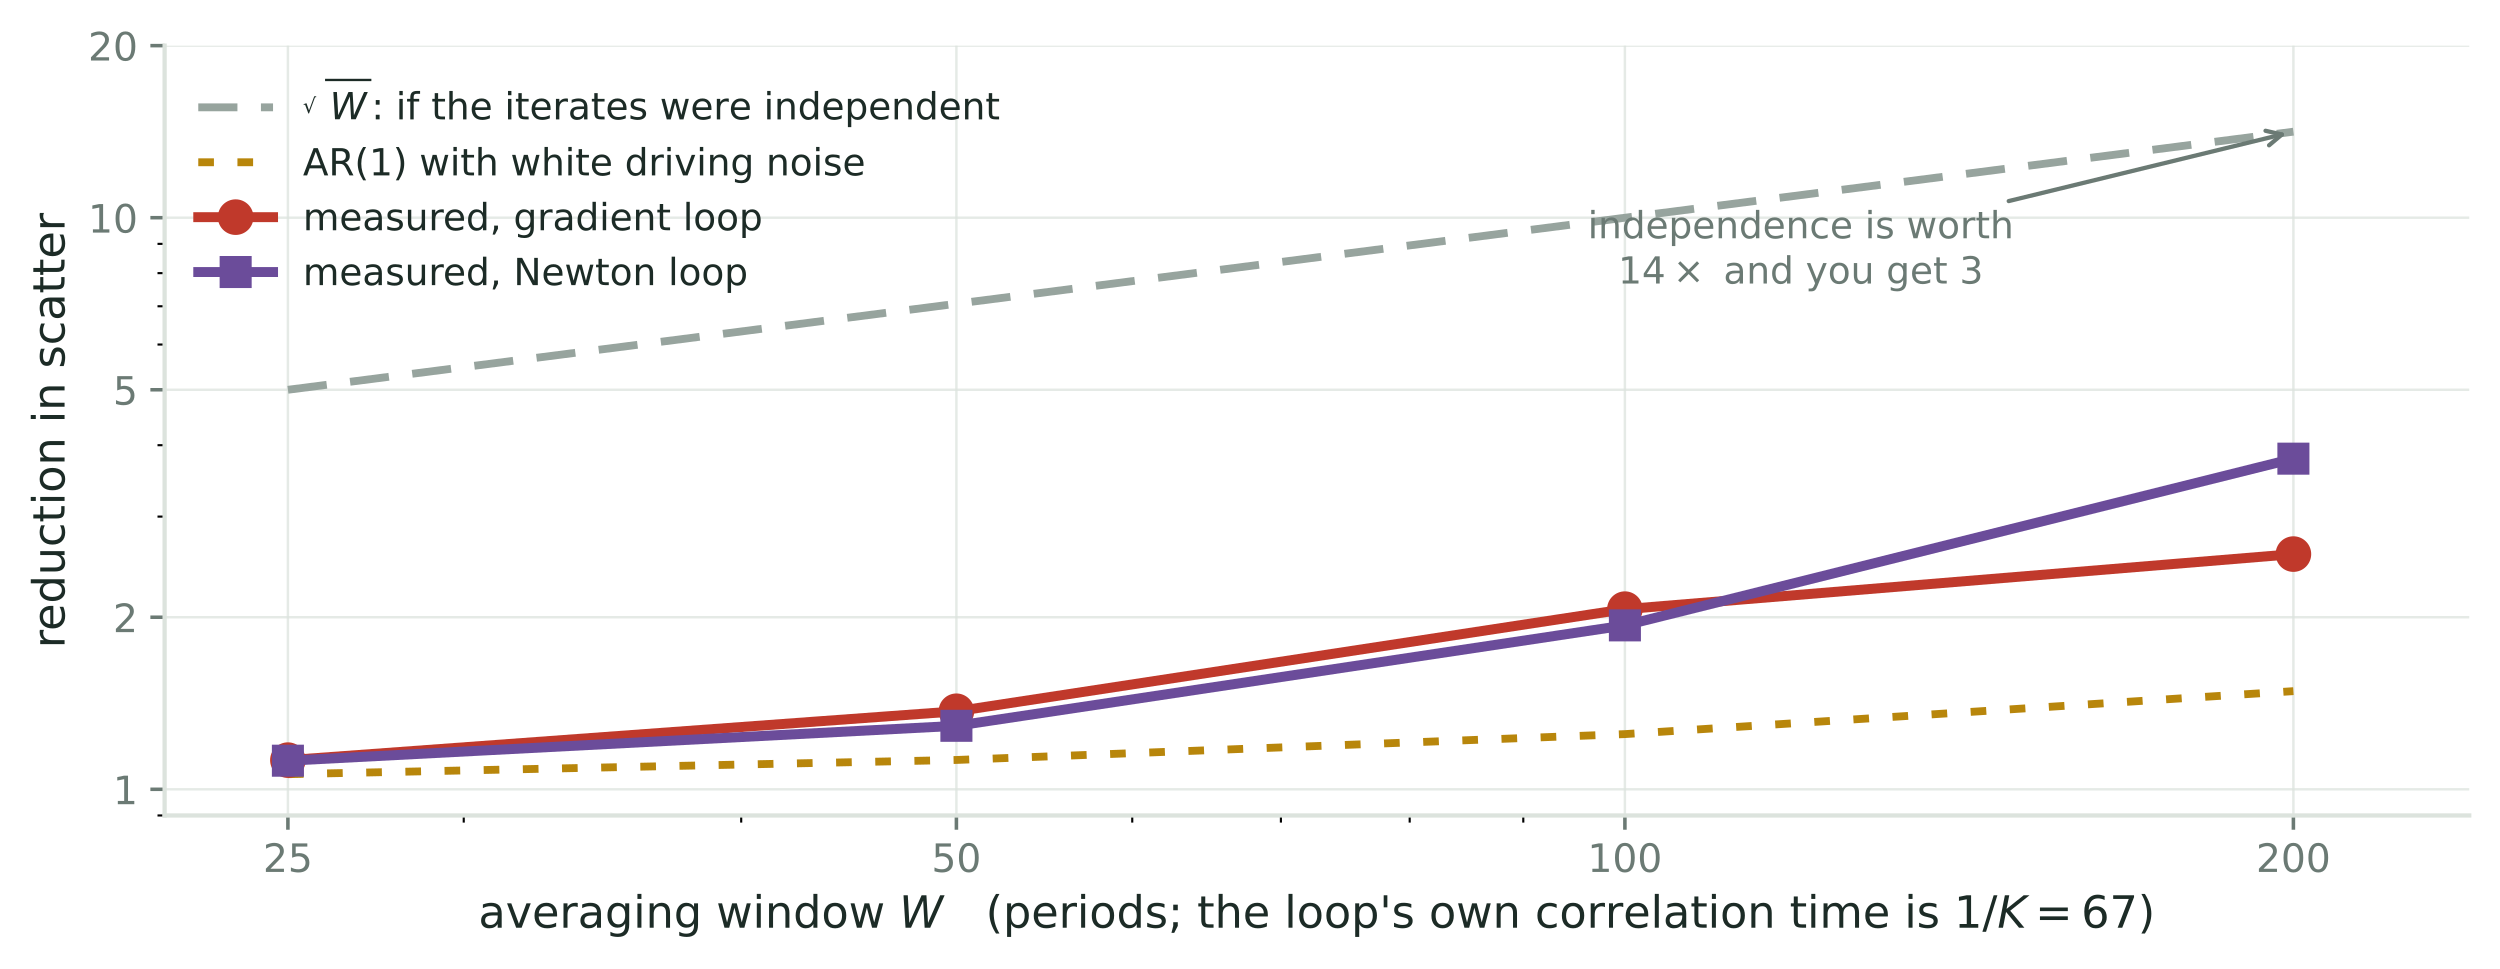
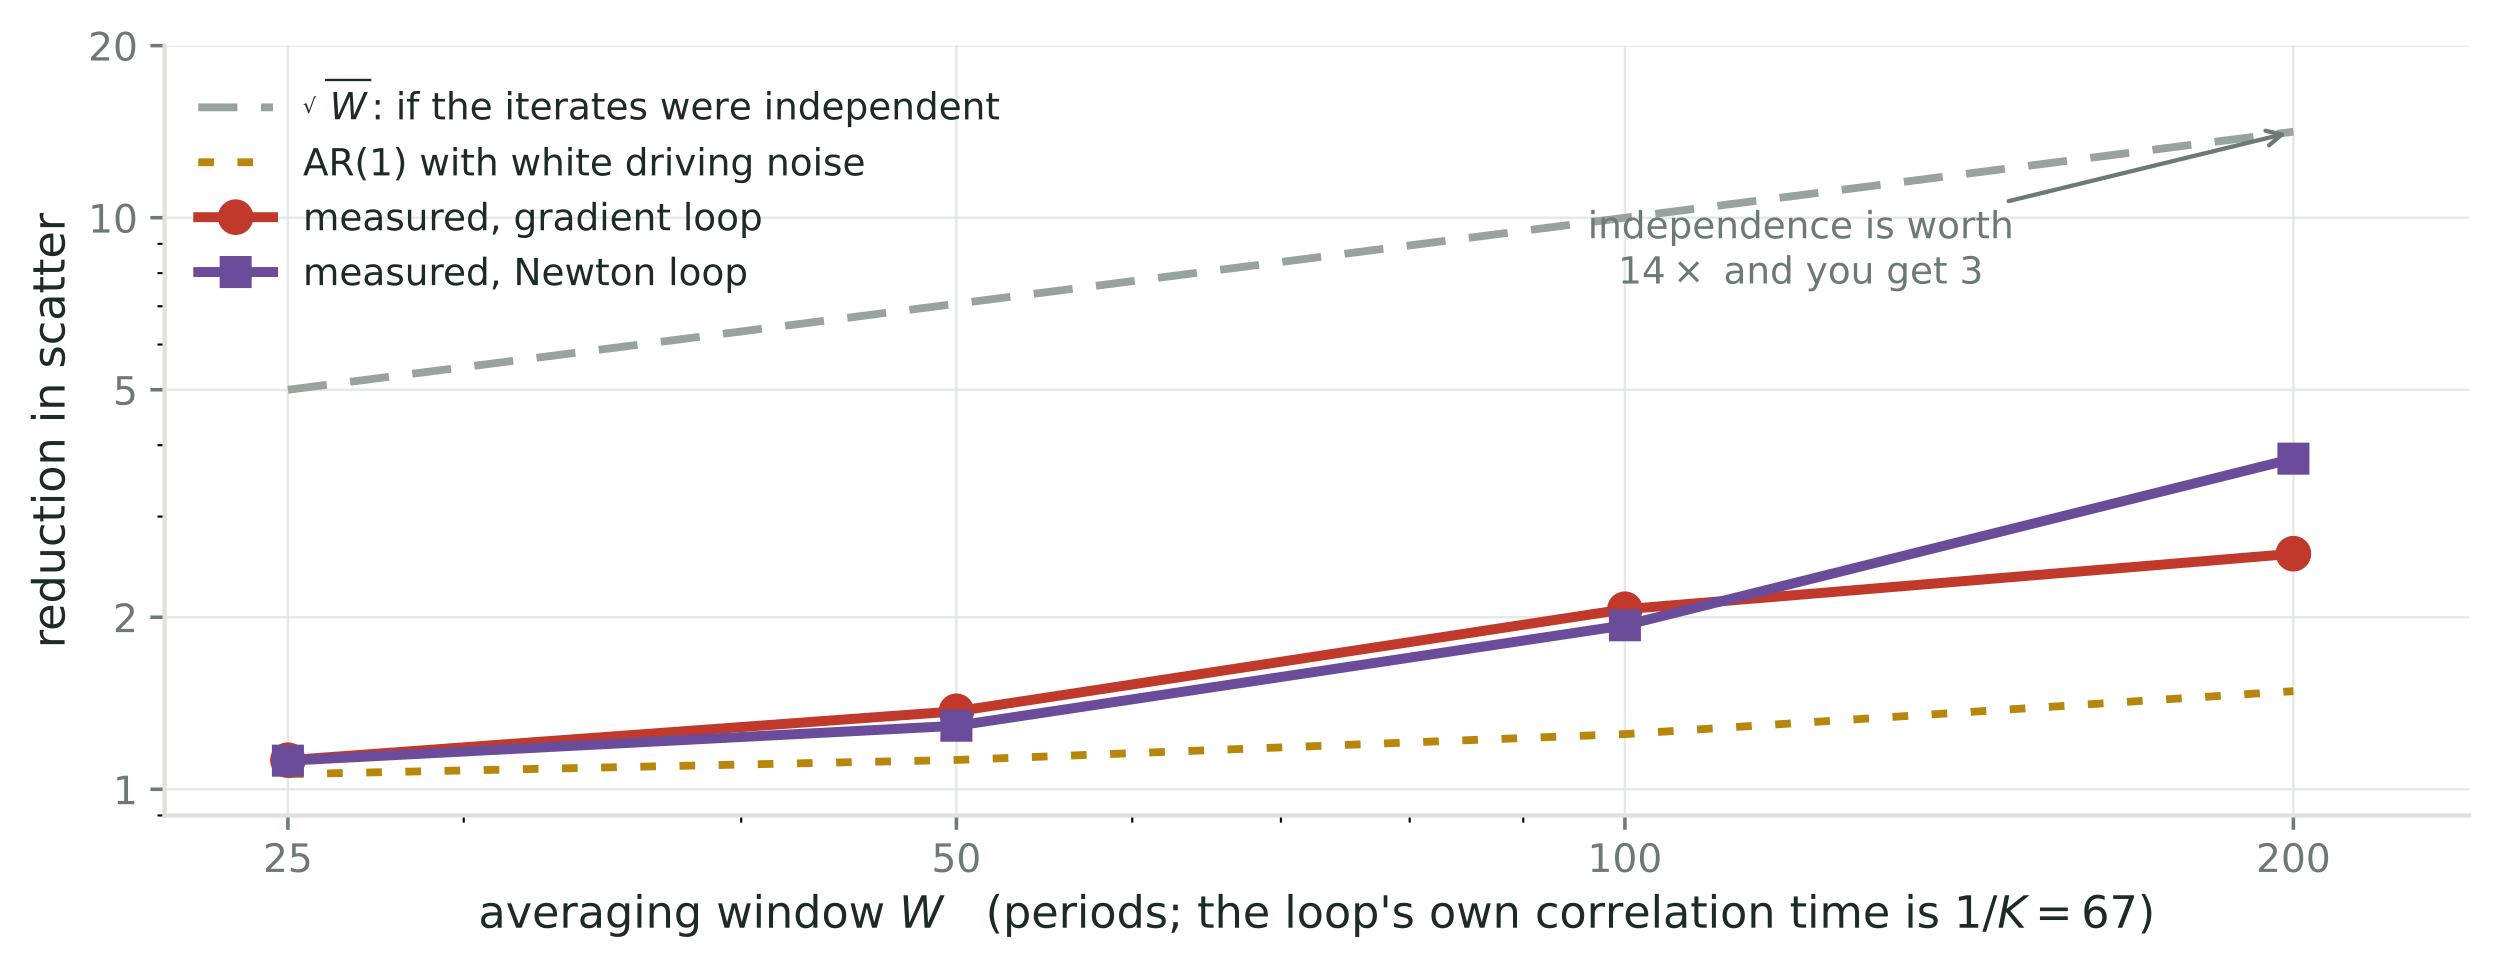
<svg xmlns="http://www.w3.org/2000/svg" xmlns:xlink="http://www.w3.org/1999/xlink" width="702.155pt" height="271.946pt" viewBox="0 0 702.155 271.946" version="1.1">
  <defs>
    <style type="text/css">*{stroke-linejoin: round; stroke-linecap: butt}</style>
  </defs>
  <g id="figure_1">
    <g id="patch_1">
      <path d="M 0 271.946  L 702.155 271.946  L 702.155 0  L 0 0  L 0 271.946  z " style="fill: none" />
    </g>
    <g id="axes_1">
      <g id="patch_2">
        <path d="M 46.235 229.035  L 693.515 229.035  L 693.515 12.819  L 46.235 12.819  L 46.235 229.035  z " style="fill: none" />
      </g>
      <g id="matplotlib.axis_1">
        <g id="xtick_1">
          <g id="line2d_1">
-             <path d="M 80.862 229.035  L 80.862 12.819  " clip-path="url(#pdc3eae72a6)" style="fill: none; stroke: #dce3dd; stroke-opacity: 0.75; stroke-width: 0.7; stroke-linecap: square" />
+             <path d="M 80.862 229.035  L 80.862 12.819  " clip-path="url(#p1a8c85fda7)" style="fill: none; stroke: #dce3dd; stroke-opacity: 0.75; stroke-width: 0.7; stroke-linecap: square" />
          </g>
          <g id="line2d_2">
            <defs>
-               <path id="m97ce81f91a" d="M 0 0  L 0 4  " style="stroke: #6b7a74" />
+               <path id="m7202fadf69" d="M 0 0  L 0 4  " style="stroke: #6b7a74" />
            </defs>
            <g>
-               <use xlink:href="#m97ce81f91a" x="80.862" y="229.035" style="fill: #6b7a74; stroke: #6b7a74" />
+               <use xlink:href="#m7202fadf69" x="80.862" y="229.035" style="fill: #6b7a74; stroke: #6b7a74" />
            </g>
          </g>
          <g id="text_1">
            <text style="font-size: 11px; font-family: 'Source Sans Pro', 'DejaVu Sans', 'Helvetica', 'Arial', sans-serif; text-anchor: middle; fill: #6b7a74" x="80.862" y="244.893" transform="rotate(-0 80.86192 244.8934)">25</text>
          </g>
        </g>
        <g id="xtick_2">
          <g id="line2d_3">
-             <path d="M 268.618 229.035  L 268.618 12.819  " clip-path="url(#pdc3eae72a6)" style="fill: none; stroke: #dce3dd; stroke-opacity: 0.75; stroke-width: 0.7; stroke-linecap: square" />
+             <path d="M 268.618 229.035  L 268.618 12.819  " clip-path="url(#p1a8c85fda7)" style="fill: none; stroke: #dce3dd; stroke-opacity: 0.75; stroke-width: 0.7; stroke-linecap: square" />
          </g>
          <g id="line2d_4">
            <g>
-               <use xlink:href="#m97ce81f91a" x="268.618" y="229.035" style="fill: #6b7a74; stroke: #6b7a74" />
+               <use xlink:href="#m7202fadf69" x="268.618" y="229.035" style="fill: #6b7a74; stroke: #6b7a74" />
            </g>
          </g>
          <g id="text_2">
            <text style="font-size: 11px; font-family: 'Source Sans Pro', 'DejaVu Sans', 'Helvetica', 'Arial', sans-serif; text-anchor: middle; fill: #6b7a74" x="268.618" y="244.893" transform="rotate(-0 268.6176 244.8934)">50</text>
          </g>
        </g>
        <g id="xtick_3">
          <g id="line2d_5">
-             <path d="M 456.373 229.035  L 456.373 12.819  " clip-path="url(#pdc3eae72a6)" style="fill: none; stroke: #dce3dd; stroke-opacity: 0.75; stroke-width: 0.7; stroke-linecap: square" />
+             <path d="M 456.373 229.035  L 456.373 12.819  " clip-path="url(#p1a8c85fda7)" style="fill: none; stroke: #dce3dd; stroke-opacity: 0.75; stroke-width: 0.7; stroke-linecap: square" />
          </g>
          <g id="line2d_6">
            <g>
-               <use xlink:href="#m97ce81f91a" x="456.373" y="229.035" style="fill: #6b7a74; stroke: #6b7a74" />
+               <use xlink:href="#m7202fadf69" x="456.373" y="229.035" style="fill: #6b7a74; stroke: #6b7a74" />
            </g>
          </g>
          <g id="text_3">
            <text style="font-size: 11px; font-family: 'Source Sans Pro', 'DejaVu Sans', 'Helvetica', 'Arial', sans-serif; text-anchor: middle; fill: #6b7a74" x="456.373" y="244.893" transform="rotate(-0 456.3733 244.8934)">100</text>
          </g>
        </g>
        <g id="xtick_4">
          <g id="line2d_7">
-             <path d="M 644.129 229.035  L 644.129 12.819  " clip-path="url(#pdc3eae72a6)" style="fill: none; stroke: #dce3dd; stroke-opacity: 0.75; stroke-width: 0.7; stroke-linecap: square" />
+             <path d="M 644.129 229.035  L 644.129 12.819  " clip-path="url(#p1a8c85fda7)" style="fill: none; stroke: #dce3dd; stroke-opacity: 0.75; stroke-width: 0.7; stroke-linecap: square" />
          </g>
          <g id="line2d_8">
            <g>
-               <use xlink:href="#m97ce81f91a" x="644.129" y="229.035" style="fill: #6b7a74; stroke: #6b7a74" />
+               <use xlink:href="#m7202fadf69" x="644.129" y="229.035" style="fill: #6b7a74; stroke: #6b7a74" />
            </g>
          </g>
          <g id="text_4">
            <text style="font-size: 11px; font-family: 'Source Sans Pro', 'DejaVu Sans', 'Helvetica', 'Arial', sans-serif; text-anchor: middle; fill: #6b7a74" x="644.129" y="244.893" transform="rotate(-0 644.129 244.8934)">200</text>
          </g>
        </g>
        <g id="xtick_5">
          <g id="line2d_9">
            <defs>
-               <path id="mec5700c066" d="M 0 0  L 0 2  " style="stroke: #000000; stroke-width: 0.6" />
+               <path id="m777c22d236" d="M 0 0  L 0 2  " style="stroke: #000000; stroke-width: 0.6" />
            </defs>
            <g>
-               <use xlink:href="#mec5700c066" x="130.248" y="229.035" style="stroke: #000000; stroke-width: 0.6" />
+               <use xlink:href="#m777c22d236" x="130.248" y="229.035" style="stroke: #000000; stroke-width: 0.6" />
            </g>
          </g>
        </g>
        <g id="xtick_6">
          <g id="line2d_10">
            <g>
-               <use xlink:href="#mec5700c066" x="208.174" y="229.035" style="stroke: #000000; stroke-width: 0.6" />
+               <use xlink:href="#m777c22d236" x="208.174" y="229.035" style="stroke: #000000; stroke-width: 0.6" />
            </g>
          </g>
        </g>
        <g id="xtick_7">
          <g id="line2d_11">
            <g>
-               <use xlink:href="#mec5700c066" x="318.004" y="229.035" style="stroke: #000000; stroke-width: 0.6" />
+               <use xlink:href="#m777c22d236" x="318.004" y="229.035" style="stroke: #000000; stroke-width: 0.6" />
            </g>
          </g>
        </g>
        <g id="xtick_8">
          <g id="line2d_12">
            <g>
-               <use xlink:href="#mec5700c066" x="359.759" y="229.035" style="stroke: #000000; stroke-width: 0.6" />
+               <use xlink:href="#m777c22d236" x="359.759" y="229.035" style="stroke: #000000; stroke-width: 0.6" />
            </g>
          </g>
        </g>
        <g id="xtick_9">
          <g id="line2d_13">
            <g>
-               <use xlink:href="#mec5700c066" x="395.929" y="229.035" style="stroke: #000000; stroke-width: 0.6" />
+               <use xlink:href="#m777c22d236" x="395.929" y="229.035" style="stroke: #000000; stroke-width: 0.6" />
            </g>
          </g>
        </g>
        <g id="xtick_10">
          <g id="line2d_14">
            <g>
-               <use xlink:href="#mec5700c066" x="427.834" y="229.035" style="stroke: #000000; stroke-width: 0.6" />
+               <use xlink:href="#m777c22d236" x="427.834" y="229.035" style="stroke: #000000; stroke-width: 0.6" />
            </g>
          </g>
        </g>
        <g id="text_5">
          <g style="fill: #1c2b26" transform="translate(134.3752 260.6811)">
            <text>
              <tspan x="0" y="-0.125" style="font-size: 12.5px; font-family: 'DejaVu Sans'; fill: #1c2b26">a</tspan>
              <tspan x="7.66" y="-0.125" style="font-size: 12.5px; font-family: 'DejaVu Sans'; fill: #1c2b26">v</tspan>
              <tspan x="15.057" y="-0.125" style="font-size: 12.5px; font-family: 'DejaVu Sans'; fill: #1c2b26">e</tspan>
              <tspan x="22.748" y="-0.125" style="font-size: 12.5px; font-family: 'DejaVu Sans'; fill: #1c2b26">r</tspan>
              <tspan x="27.887" y="-0.125" style="font-size: 12.5px; font-family: 'DejaVu Sans'; fill: #1c2b26">a</tspan>
              <tspan x="35.547" y="-0.125" style="font-size: 12.5px; font-family: 'DejaVu Sans'; fill: #1c2b26">g</tspan>
              <tspan x="43.481" y="-0.125" style="font-size: 12.5px; font-family: 'DejaVu Sans'; fill: #1c2b26">i</tspan>
              <tspan x="46.954" y="-0.125" style="font-size: 12.5px; font-family: 'DejaVu Sans'; fill: #1c2b26">n</tspan>
              <tspan x="54.877" y="-0.125" style="font-size: 12.5px; font-family: 'DejaVu Sans'; fill: #1c2b26">g</tspan>
              <tspan x="62.811" y="-0.125" style="font-size: 12.5px; font-family: 'DejaVu Sans'; fill: #1c2b26"> </tspan>
              <tspan x="66.785" y="-0.125" style="font-size: 12.5px; font-family: 'DejaVu Sans'; fill: #1c2b26">w</tspan>
              <tspan x="77.008" y="-0.125" style="font-size: 12.5px; font-family: 'DejaVu Sans'; fill: #1c2b26">i</tspan>
              <tspan x="80.481" y="-0.125" style="font-size: 12.5px; font-family: 'DejaVu Sans'; fill: #1c2b26">n</tspan>
              <tspan x="88.403" y="-0.125" style="font-size: 12.5px; font-family: 'DejaVu Sans'; fill: #1c2b26">d</tspan>
              <tspan x="96.338" y="-0.125" style="font-size: 12.5px; font-family: 'DejaVu Sans'; fill: #1c2b26">o</tspan>
              <tspan x="103.986" y="-0.125" style="font-size: 12.5px; font-family: 'DejaVu Sans'; fill: #1c2b26">w</tspan>
              <tspan x="114.209" y="-0.125" style="font-size: 12.5px; font-family: 'DejaVu Sans'; fill: #1c2b26"> </tspan>
              <tspan x="130.542" y="-0.125" style="font-size: 12.5px; font-family: 'DejaVu Sans'; fill: #1c2b26"> </tspan>
              <tspan x="134.515" y="-0.125" style="font-size: 12.5px; font-family: 'DejaVu Sans'; fill: #1c2b26"> </tspan>
              <tspan x="138.489" y="-0.125" style="font-size: 12.5px; font-family: 'DejaVu Sans'; fill: #1c2b26"> </tspan>
              <tspan x="142.462" y="-0.125" style="font-size: 12.5px; font-family: 'DejaVu Sans'; fill: #1c2b26">(</tspan>
              <tspan x="147.339" y="-0.125" style="font-size: 12.5px; font-family: 'DejaVu Sans'; fill: #1c2b26">p</tspan>
              <tspan x="155.273" y="-0.125" style="font-size: 12.5px; font-family: 'DejaVu Sans'; fill: #1c2b26">e</tspan>
              <tspan x="162.964" y="-0.125" style="font-size: 12.5px; font-family: 'DejaVu Sans'; fill: #1c2b26">r</tspan>
              <tspan x="168.103" y="-0.125" style="font-size: 12.5px; font-family: 'DejaVu Sans'; fill: #1c2b26">i</tspan>
              <tspan x="171.576" y="-0.125" style="font-size: 12.5px; font-family: 'DejaVu Sans'; fill: #1c2b26">o</tspan>
              <tspan x="179.224" y="-0.125" style="font-size: 12.5px; font-family: 'DejaVu Sans'; fill: #1c2b26">d</tspan>
              <tspan x="187.158" y="-0.125" style="font-size: 12.5px; font-family: 'DejaVu Sans'; fill: #1c2b26">s</tspan>
              <tspan x="193.671" y="-0.125" style="font-size: 12.5px; font-family: 'DejaVu Sans'; fill: #1c2b26">;</tspan>
              <tspan x="197.882" y="-0.125" style="font-size: 12.5px; font-family: 'DejaVu Sans'; fill: #1c2b26"> </tspan>
              <tspan x="201.855" y="-0.125" style="font-size: 12.5px; font-family: 'DejaVu Sans'; fill: #1c2b26">t</tspan>
              <tspan x="206.757" y="-0.125" style="font-size: 12.5px; font-family: 'DejaVu Sans'; fill: #1c2b26">h</tspan>
              <tspan x="214.679" y="-0.125" style="font-size: 12.5px; font-family: 'DejaVu Sans'; fill: #1c2b26">e</tspan>
              <tspan x="222.369" y="-0.125" style="font-size: 12.5px; font-family: 'DejaVu Sans'; fill: #1c2b26"> </tspan>
              <tspan x="226.343" y="-0.125" style="font-size: 12.5px; font-family: 'DejaVu Sans'; fill: #1c2b26">l</tspan>
              <tspan x="229.816" y="-0.125" style="font-size: 12.5px; font-family: 'DejaVu Sans'; fill: #1c2b26">o</tspan>
              <tspan x="237.463" y="-0.125" style="font-size: 12.5px; font-family: 'DejaVu Sans'; fill: #1c2b26">o</tspan>
              <tspan x="245.111" y="-0.125" style="font-size: 12.5px; font-family: 'DejaVu Sans'; fill: #1c2b26">p</tspan>
              <tspan x="253.046" y="-0.125" style="font-size: 12.5px; font-family: 'DejaVu Sans'; fill: #1c2b26">'</tspan>
              <tspan x="256.482" y="-0.125" style="font-size: 12.5px; font-family: 'DejaVu Sans'; fill: #1c2b26">s</tspan>
              <tspan x="262.994" y="-0.125" style="font-size: 12.5px; font-family: 'DejaVu Sans'; fill: #1c2b26"> </tspan>
              <tspan x="266.968" y="-0.125" style="font-size: 12.5px; font-family: 'DejaVu Sans'; fill: #1c2b26">o</tspan>
              <tspan x="274.615" y="-0.125" style="font-size: 12.5px; font-family: 'DejaVu Sans'; fill: #1c2b26">w</tspan>
              <tspan x="284.839" y="-0.125" style="font-size: 12.5px; font-family: 'DejaVu Sans'; fill: #1c2b26">n</tspan>
              <tspan x="292.761" y="-0.125" style="font-size: 12.5px; font-family: 'DejaVu Sans'; fill: #1c2b26"> </tspan>
              <tspan x="296.735" y="-0.125" style="font-size: 12.5px; font-family: 'DejaVu Sans'; fill: #1c2b26">c</tspan>
              <tspan x="303.607" y="-0.125" style="font-size: 12.5px; font-family: 'DejaVu Sans'; fill: #1c2b26">o</tspan>
              <tspan x="311.255" y="-0.125" style="font-size: 12.5px; font-family: 'DejaVu Sans'; fill: #1c2b26">r</tspan>
              <tspan x="316.394" y="-0.125" style="font-size: 12.5px; font-family: 'DejaVu Sans'; fill: #1c2b26">r</tspan>
              <tspan x="321.533" y="-0.125" style="font-size: 12.5px; font-family: 'DejaVu Sans'; fill: #1c2b26">e</tspan>
              <tspan x="329.224" y="-0.125" style="font-size: 12.5px; font-family: 'DejaVu Sans'; fill: #1c2b26">l</tspan>
              <tspan x="332.697" y="-0.125" style="font-size: 12.5px; font-family: 'DejaVu Sans'; fill: #1c2b26">a</tspan>
              <tspan x="340.356" y="-0.125" style="font-size: 12.5px; font-family: 'DejaVu Sans'; fill: #1c2b26">t</tspan>
              <tspan x="345.258" y="-0.125" style="font-size: 12.5px; font-family: 'DejaVu Sans'; fill: #1c2b26">i</tspan>
              <tspan x="348.73" y="-0.125" style="font-size: 12.5px; font-family: 'DejaVu Sans'; fill: #1c2b26">o</tspan>
              <tspan x="356.378" y="-0.125" style="font-size: 12.5px; font-family: 'DejaVu Sans'; fill: #1c2b26">n</tspan>
              <tspan x="364.301" y="-0.125" style="font-size: 12.5px; font-family: 'DejaVu Sans'; fill: #1c2b26"> </tspan>
              <tspan x="368.274" y="-0.125" style="font-size: 12.5px; font-family: 'DejaVu Sans'; fill: #1c2b26">t</tspan>
              <tspan x="373.175" y="-0.125" style="font-size: 12.5px; font-family: 'DejaVu Sans'; fill: #1c2b26">i</tspan>
              <tspan x="376.648" y="-0.125" style="font-size: 12.5px; font-family: 'DejaVu Sans'; fill: #1c2b26">m</tspan>
              <tspan x="388.824" y="-0.125" style="font-size: 12.5px; font-family: 'DejaVu Sans'; fill: #1c2b26">e</tspan>
              <tspan x="396.515" y="-0.125" style="font-size: 12.5px; font-family: 'DejaVu Sans'; fill: #1c2b26"> </tspan>
              <tspan x="400.488" y="-0.125" style="font-size: 12.5px; font-family: 'DejaVu Sans'; fill: #1c2b26">i</tspan>
              <tspan x="403.961" y="-0.125" style="font-size: 12.5px; font-family: 'DejaVu Sans'; fill: #1c2b26">s</tspan>
              <tspan x="410.474" y="-0.125" style="font-size: 12.5px; font-family: 'DejaVu Sans'; fill: #1c2b26"> </tspan>
              <tspan x="414.447" y="-0.125" style="font-size: 12.5px; font-family: 'DejaVu Sans'; fill: #1c2b26">1</tspan>
              <tspan x="422.4" y="-0.125" style="font-size: 12.5px; font-family: 'DejaVu Sans'; fill: #1c2b26">/</tspan>
              <tspan x="437.244" y="-0.125" style="font-size: 12.5px; font-family: 'DejaVu Sans'; fill: #1c2b26">=</tspan>
              <tspan x="450.153" y="-0.125" style="font-size: 12.5px; font-family: 'DejaVu Sans'; fill: #1c2b26">6</tspan>
              <tspan x="458.105" y="-0.125" style="font-size: 12.5px; font-family: 'DejaVu Sans'; fill: #1c2b26">7</tspan>
              <tspan x="466.058" y="-0.125" style="font-size: 12.5px; font-family: 'DejaVu Sans'; fill: #1c2b26">)</tspan>
              <tspan x="118.182" y="-0.125" style="font-style: oblique; font-size: 12.5px; font-family: 'DejaVu Sans'; fill: #1c2b26">W</tspan>
              <tspan x="426.611" y="-0.125" style="font-style: oblique; font-size: 12.5px; font-family: 'DejaVu Sans'; fill: #1c2b26">K</tspan>
            </text>
          </g>
        </g>
      </g>
      <g id="matplotlib.axis_2">
        <g id="ytick_1">
          <g id="line2d_15">
-             <path d="M 46.235 221.689  L 693.515 221.689  " clip-path="url(#pdc3eae72a6)" style="fill: none; stroke: #dce3dd; stroke-opacity: 0.75; stroke-width: 0.7; stroke-linecap: square" />
+             <path d="M 46.235 221.689  L 693.515 221.689  " clip-path="url(#p1a8c85fda7)" style="fill: none; stroke: #dce3dd; stroke-opacity: 0.75; stroke-width: 0.7; stroke-linecap: square" />
          </g>
          <g id="line2d_16">
            <defs>
-               <path id="mc91fb1f5fc" d="M 0 0  L -4 0  " style="stroke: #6b7a74" />
+               <path id="md03680160f" d="M 0 0  L -4 0  " style="stroke: #6b7a74" />
            </defs>
            <g>
-               <use xlink:href="#mc91fb1f5fc" x="46.235" y="221.689" style="fill: #6b7a74; stroke: #6b7a74" />
+               <use xlink:href="#md03680160f" x="46.235" y="221.689" style="fill: #6b7a74; stroke: #6b7a74" />
            </g>
          </g>
          <g id="text_6">
            <text style="font-size: 11px; font-family: 'Source Sans Pro', 'DejaVu Sans', 'Helvetica', 'Arial', sans-serif; text-anchor: end; fill: #6b7a74" x="38.735" y="225.868" transform="rotate(-0 38.73516 225.8683)">1</text>
          </g>
        </g>
        <g id="ytick_2">
          <g id="line2d_17">
-             <path d="M 46.235 173.361  L 693.515 173.361  " clip-path="url(#pdc3eae72a6)" style="fill: none; stroke: #dce3dd; stroke-opacity: 0.75; stroke-width: 0.7; stroke-linecap: square" />
+             <path d="M 46.235 173.361  L 693.515 173.361  " clip-path="url(#p1a8c85fda7)" style="fill: none; stroke: #dce3dd; stroke-opacity: 0.75; stroke-width: 0.7; stroke-linecap: square" />
          </g>
          <g id="line2d_18">
            <g>
-               <use xlink:href="#mc91fb1f5fc" x="46.235" y="173.361" style="fill: #6b7a74; stroke: #6b7a74" />
+               <use xlink:href="#md03680160f" x="46.235" y="173.361" style="fill: #6b7a74; stroke: #6b7a74" />
            </g>
          </g>
          <g id="text_7">
            <text style="font-size: 11px; font-family: 'Source Sans Pro', 'DejaVu Sans', 'Helvetica', 'Arial', sans-serif; text-anchor: end; fill: #6b7a74" x="38.735" y="177.54" transform="rotate(-0 38.73516 177.5403)">2</text>
          </g>
        </g>
        <g id="ytick_3">
          <g id="line2d_19">
-             <path d="M 46.235 109.475  L 693.515 109.475  " clip-path="url(#pdc3eae72a6)" style="fill: none; stroke: #dce3dd; stroke-opacity: 0.75; stroke-width: 0.7; stroke-linecap: square" />
+             <path d="M 46.235 109.475  L 693.515 109.475  " clip-path="url(#p1a8c85fda7)" style="fill: none; stroke: #dce3dd; stroke-opacity: 0.75; stroke-width: 0.7; stroke-linecap: square" />
          </g>
          <g id="line2d_20">
            <g>
-               <use xlink:href="#mc91fb1f5fc" x="46.235" y="109.475" style="fill: #6b7a74; stroke: #6b7a74" />
+               <use xlink:href="#md03680160f" x="46.235" y="109.475" style="fill: #6b7a74; stroke: #6b7a74" />
            </g>
          </g>
          <g id="text_8">
            <text style="font-size: 11px; font-family: 'Source Sans Pro', 'DejaVu Sans', 'Helvetica', 'Arial', sans-serif; text-anchor: end; fill: #6b7a74" x="38.735" y="113.654" transform="rotate(-0 38.73516 113.6542)">5</text>
          </g>
        </g>
        <g id="ytick_4">
          <g id="line2d_21">
-             <path d="M 46.235 61.147  L 693.515 61.147  " clip-path="url(#pdc3eae72a6)" style="fill: none; stroke: #dce3dd; stroke-opacity: 0.75; stroke-width: 0.7; stroke-linecap: square" />
+             <path d="M 46.235 61.147  L 693.515 61.147  " clip-path="url(#p1a8c85fda7)" style="fill: none; stroke: #dce3dd; stroke-opacity: 0.75; stroke-width: 0.7; stroke-linecap: square" />
          </g>
          <g id="line2d_22">
            <g>
-               <use xlink:href="#mc91fb1f5fc" x="46.235" y="61.147" style="fill: #6b7a74; stroke: #6b7a74" />
+               <use xlink:href="#md03680160f" x="46.235" y="61.147" style="fill: #6b7a74; stroke: #6b7a74" />
            </g>
          </g>
          <g id="text_9">
            <text style="font-size: 11px; font-family: 'Source Sans Pro', 'DejaVu Sans', 'Helvetica', 'Arial', sans-serif; text-anchor: end; fill: #6b7a74" x="38.735" y="65.326" transform="rotate(-0 38.73516 65.32625)">10</text>
          </g>
        </g>
        <g id="ytick_5">
          <g id="line2d_23">
-             <path d="M 46.235 12.819  L 693.515 12.819  " clip-path="url(#pdc3eae72a6)" style="fill: none; stroke: #dce3dd; stroke-opacity: 0.75; stroke-width: 0.7; stroke-linecap: square" />
+             <path d="M 46.235 12.819  L 693.515 12.819  " clip-path="url(#p1a8c85fda7)" style="fill: none; stroke: #dce3dd; stroke-opacity: 0.75; stroke-width: 0.7; stroke-linecap: square" />
          </g>
          <g id="line2d_24">
            <g>
-               <use xlink:href="#mc91fb1f5fc" x="46.235" y="12.819" style="fill: #6b7a74; stroke: #6b7a74" />
+               <use xlink:href="#md03680160f" x="46.235" y="12.819" style="fill: #6b7a74; stroke: #6b7a74" />
            </g>
          </g>
          <g id="text_10">
            <text style="font-size: 11px; font-family: 'Source Sans Pro', 'DejaVu Sans', 'Helvetica', 'Arial', sans-serif; text-anchor: end; fill: #6b7a74" x="38.735" y="16.998" transform="rotate(-0 38.73516 16.99828)">20</text>
          </g>
        </g>
        <g id="ytick_6">
          <g id="line2d_25">
            <defs>
-               <path id="md66f429476" d="M 0 0  L -2 0  " style="stroke: #000000; stroke-width: 0.6" />
+               <path id="meae434c235" d="M 0 0  L -2 0  " style="stroke: #000000; stroke-width: 0.6" />
            </defs>
            <g>
-               <use xlink:href="#md66f429476" x="46.235" y="229.035" style="stroke: #000000; stroke-width: 0.6" />
+               <use xlink:href="#meae434c235" x="46.235" y="229.035" style="stroke: #000000; stroke-width: 0.6" />
            </g>
          </g>
        </g>
        <g id="ytick_7">
          <g id="line2d_26">
            <g>
-               <use xlink:href="#md66f429476" x="46.235" y="145.091" style="stroke: #000000; stroke-width: 0.6" />
+               <use xlink:href="#meae434c235" x="46.235" y="145.091" style="stroke: #000000; stroke-width: 0.6" />
            </g>
          </g>
        </g>
        <g id="ytick_8">
          <g id="line2d_27">
            <g>
-               <use xlink:href="#md66f429476" x="46.235" y="125.033" style="stroke: #000000; stroke-width: 0.6" />
+               <use xlink:href="#meae434c235" x="46.235" y="125.033" style="stroke: #000000; stroke-width: 0.6" />
            </g>
          </g>
        </g>
        <g id="ytick_9">
          <g id="line2d_28">
            <g>
-               <use xlink:href="#md66f429476" x="46.235" y="96.763" style="stroke: #000000; stroke-width: 0.6" />
+               <use xlink:href="#meae434c235" x="46.235" y="96.763" style="stroke: #000000; stroke-width: 0.6" />
            </g>
          </g>
        </g>
        <g id="ytick_10">
          <g id="line2d_29">
            <g>
-               <use xlink:href="#md66f429476" x="46.235" y="86.015" style="stroke: #000000; stroke-width: 0.6" />
+               <use xlink:href="#meae434c235" x="46.235" y="86.015" style="stroke: #000000; stroke-width: 0.6" />
            </g>
          </g>
        </g>
        <g id="ytick_11">
          <g id="line2d_30">
            <g>
-               <use xlink:href="#md66f429476" x="46.235" y="76.705" style="stroke: #000000; stroke-width: 0.6" />
+               <use xlink:href="#meae434c235" x="46.235" y="76.705" style="stroke: #000000; stroke-width: 0.6" />
            </g>
          </g>
        </g>
        <g id="ytick_12">
          <g id="line2d_31">
            <g>
-               <use xlink:href="#md66f429476" x="46.235" y="68.493" style="stroke: #000000; stroke-width: 0.6" />
+               <use xlink:href="#meae434c235" x="46.235" y="68.493" style="stroke: #000000; stroke-width: 0.6" />
            </g>
          </g>
        </g>
        <g id="text_11">
          <text style="font-size: 12.5px; font-family: 'Source Sans Pro', 'DejaVu Sans', 'Helvetica', 'Arial', sans-serif; text-anchor: middle; fill: #1c2b26" x="18.138" y="120.927" transform="rotate(-90 18.13805 120.9271)">reduction in scatter</text>
        </g>
      </g>
      <g id="line2d_32">
-         <path d="M 80.862 109.475  L 268.618 85.311  L 456.373 61.147  L 644.129 36.983  " clip-path="url(#pdc3eae72a6)" style="fill: none; stroke-dasharray: 11,6.6; stroke-dashoffset: 0; stroke: #97a49e; stroke-width: 2.2" />
+         <path d="M 80.862 109.475  L 268.618 85.311  L 456.373 61.147  L 644.129 36.983  " clip-path="url(#p1a8c85fda7)" style="fill: none; stroke-dasharray: 11,6.6; stroke-dashoffset: 0; stroke: #97a49e; stroke-width: 2.2" />
      </g>
      <g id="line2d_33">
-         <path d="M 80.862 217.442  L 268.618 213.445  L 456.373 206.182  L 644.129 194.117  " clip-path="url(#pdc3eae72a6)" style="fill: none; stroke-dasharray: 4.4,6.6; stroke-dashoffset: 0; stroke: #b8860b; stroke-width: 2.2" />
+         <path d="M 80.862 217.442  L 268.618 213.445  L 456.373 206.182  L 644.129 194.117  " clip-path="url(#p1a8c85fda7)" style="fill: none; stroke-dasharray: 4.4,6.6; stroke-dashoffset: 0; stroke: #b8860b; stroke-width: 2.2" />
      </g>
      <g id="line2d_34">
-         <path d="M 80.862 213.495  L 268.618 199.767  L 456.373 171.089  L 644.129 155.624  " clip-path="url(#pdc3eae72a6)" style="fill: none; stroke: #c0392b; stroke-width: 2.8; stroke-linecap: square" />
+         <path d="M 80.862 213.502  L 268.618 199.771  L 456.373 171.105  L 644.129 155.508  " clip-path="url(#p1a8c85fda7)" style="fill: none; stroke: #c0392b; stroke-width: 2.8; stroke-linecap: square" />
        <defs>
-           <path id="m4ff015ee7e" d="M 0 4.5  C 1.193 4.5 2.338 4.026 3.182 3.182  C 4.026 2.338 4.5 1.193 4.5 0  C 4.5 -1.193 4.026 -2.338 3.182 -3.182  C 2.338 -4.026 1.193 -4.5 0 -4.5  C -1.193 -4.5 -2.338 -4.026 -3.182 -3.182  C -4.026 -2.338 -4.5 -1.193 -4.5 0  C -4.5 1.193 -4.026 2.338 -3.182 3.182  C -2.338 4.026 -1.193 4.5 0 4.5  z " style="stroke: #c0392b" />
+           <path id="m19f205311c" d="M 0 4.5  C 1.193 4.5 2.338 4.026 3.182 3.182  C 4.026 2.338 4.5 1.193 4.5 0  C 4.5 -1.193 4.026 -2.338 3.182 -3.182  C 2.338 -4.026 1.193 -4.5 0 -4.5  C -1.193 -4.5 -2.338 -4.026 -3.182 -3.182  C -4.026 -2.338 -4.5 -1.193 -4.5 0  C -4.5 1.193 -4.026 2.338 -3.182 3.182  C -2.338 4.026 -1.193 4.5 0 4.5  z " style="stroke: #c0392b" />
        </defs>
-         <g clip-path="url(#pdc3eae72a6)">
-           <use xlink:href="#m4ff015ee7e" x="80.862" y="213.495" style="fill: #c0392b; stroke: #c0392b" />
-           <use xlink:href="#m4ff015ee7e" x="268.618" y="199.767" style="fill: #c0392b; stroke: #c0392b" />
-           <use xlink:href="#m4ff015ee7e" x="456.373" y="171.089" style="fill: #c0392b; stroke: #c0392b" />
-           <use xlink:href="#m4ff015ee7e" x="644.129" y="155.624" style="fill: #c0392b; stroke: #c0392b" />
+         <g clip-path="url(#p1a8c85fda7)">
+           <use xlink:href="#m19f205311c" x="80.862" y="213.502" style="fill: #c0392b; stroke: #c0392b" />
+           <use xlink:href="#m19f205311c" x="268.618" y="199.771" style="fill: #c0392b; stroke: #c0392b" />
+           <use xlink:href="#m19f205311c" x="456.373" y="171.105" style="fill: #c0392b; stroke: #c0392b" />
+           <use xlink:href="#m19f205311c" x="644.129" y="155.508" style="fill: #c0392b; stroke: #c0392b" />
        </g>
      </g>
      <g id="line2d_35">
-         <path d="M 80.862 213.654  L 268.618 203.85  L 456.373 175.644  L 644.129 128.82  " clip-path="url(#pdc3eae72a6)" style="fill: none; stroke: #6b4c9a; stroke-width: 2.8; stroke-linecap: square" />
+         <path d="M 80.862 213.644  L 268.618 203.83  L 456.373 175.617  L 644.129 128.82  " clip-path="url(#p1a8c85fda7)" style="fill: none; stroke: #6b4c9a; stroke-width: 2.8; stroke-linecap: square" />
        <defs>
-           <path id="me636d2c7a6" d="M -4 4  L 4 4  L 4 -4  L -4 -4  z " style="stroke: #6b4c9a; stroke-linejoin: miter" />
+           <path id="ma0eecf4a74" d="M -4 4  L 4 4  L 4 -4  L -4 -4  z " style="stroke: #6b4c9a; stroke-linejoin: miter" />
        </defs>
-         <g clip-path="url(#pdc3eae72a6)">
-           <use xlink:href="#me636d2c7a6" x="80.862" y="213.654" style="fill: #6b4c9a; stroke: #6b4c9a; stroke-linejoin: miter" />
-           <use xlink:href="#me636d2c7a6" x="268.618" y="203.85" style="fill: #6b4c9a; stroke: #6b4c9a; stroke-linejoin: miter" />
-           <use xlink:href="#me636d2c7a6" x="456.373" y="175.644" style="fill: #6b4c9a; stroke: #6b4c9a; stroke-linejoin: miter" />
-           <use xlink:href="#me636d2c7a6" x="644.129" y="128.82" style="fill: #6b4c9a; stroke: #6b4c9a; stroke-linejoin: miter" />
+         <g clip-path="url(#p1a8c85fda7)">
+           <use xlink:href="#ma0eecf4a74" x="80.862" y="213.644" style="fill: #6b4c9a; stroke: #6b4c9a; stroke-linejoin: miter" />
+           <use xlink:href="#ma0eecf4a74" x="268.618" y="203.83" style="fill: #6b4c9a; stroke: #6b4c9a; stroke-linejoin: miter" />
+           <use xlink:href="#ma0eecf4a74" x="456.373" y="175.617" style="fill: #6b4c9a; stroke: #6b4c9a; stroke-linejoin: miter" />
+           <use xlink:href="#ma0eecf4a74" x="644.129" y="128.82" style="fill: #6b4c9a; stroke: #6b4c9a; stroke-linejoin: miter" />
        </g>
      </g>
      <g id="patch_3">
        <path d="M 46.235 229.035  L 46.235 12.819  " style="fill: none; stroke: #dce3dd; stroke-width: 1.2; stroke-linejoin: miter; stroke-linecap: square" />
      </g>
      <g id="patch_4">
        <path d="M 46.235 229.035  L 693.515 229.035  " style="fill: none; stroke: #dce3dd; stroke-width: 1.2; stroke-linejoin: miter; stroke-linecap: square" />
      </g>
      <g id="patch_5">
        <path d="M 564.18 56.474  Q 603.182 46.966 640.881 37.775  " style="fill: none; stroke: #6b7a74; stroke-width: 1.2; stroke-linecap: round" />
        <path d="M 636.303 36.73  L 640.881 37.775  L 637.298 40.81  " style="fill: none; stroke: #6b7a74; stroke-width: 1.2; stroke-linecap: round" />
      </g>
      <g id="text_12">
        <text style="font-size: 10.5px; font-family: 'Source Sans Pro', 'DejaVu Sans', 'Helvetica', 'Arial', sans-serif; fill: #6b7a74" transform="translate(445.9324 66.92586)">independence is worth</text>
        <g style="fill: #6b7a74" transform="translate(454.467 80.28154)">
          <text>
            <tspan x="0" y="-0.641" style="font-size: 10.5px; font-family: 'DejaVu Sans'; fill: #6b7a74">1</tspan>
            <tspan x="6.68" y="-0.641" style="font-size: 10.5px; font-family: 'DejaVu Sans'; fill: #6b7a74">4</tspan>
            <tspan x="15.406" y="-0.641" style="font-size: 10.5px; font-family: 'DejaVu Sans'; fill: #6b7a74">×</tspan>
            <tspan x="26.25" y="-0.641" style="font-size: 10.5px; font-family: 'DejaVu Sans'; fill: #6b7a74"> </tspan>
            <tspan x="29.588" y="-0.641" style="font-size: 10.5px; font-family: 'DejaVu Sans'; fill: #6b7a74">a</tspan>
            <tspan x="36.022" y="-0.641" style="font-size: 10.5px; font-family: 'DejaVu Sans'; fill: #6b7a74">n</tspan>
            <tspan x="42.677" y="-0.641" style="font-size: 10.5px; font-family: 'DejaVu Sans'; fill: #6b7a74">d</tspan>
            <tspan x="49.342" y="-0.641" style="font-size: 10.5px; font-family: 'DejaVu Sans'; fill: #6b7a74"> </tspan>
            <tspan x="52.679" y="-0.641" style="font-size: 10.5px; font-family: 'DejaVu Sans'; fill: #6b7a74">y</tspan>
            <tspan x="58.893" y="-0.641" style="font-size: 10.5px; font-family: 'DejaVu Sans'; fill: #6b7a74">o</tspan>
            <tspan x="65.317" y="-0.641" style="font-size: 10.5px; font-family: 'DejaVu Sans'; fill: #6b7a74">u</tspan>
            <tspan x="71.972" y="-0.641" style="font-size: 10.5px; font-family: 'DejaVu Sans'; fill: #6b7a74"> </tspan>
            <tspan x="75.31" y="-0.641" style="font-size: 10.5px; font-family: 'DejaVu Sans'; fill: #6b7a74">g</tspan>
            <tspan x="81.975" y="-0.641" style="font-size: 10.5px; font-family: 'DejaVu Sans'; fill: #6b7a74">e</tspan>
            <tspan x="88.435" y="-0.641" style="font-size: 10.5px; font-family: 'DejaVu Sans'; fill: #6b7a74">t</tspan>
            <tspan x="92.552" y="-0.641" style="font-size: 10.5px; font-family: 'DejaVu Sans'; fill: #6b7a74"> </tspan>
            <tspan x="95.889" y="-0.641" style="font-size: 10.5px; font-family: 'DejaVu Sans'; fill: #6b7a74">3</tspan>
          </text>
        </g>
      </g>
      <g id="legend_1">
        <g id="line2d_36">
          <path d="M 55.685 30.144  L 66.185 30.144  L 76.685 30.144  " style="fill: none; stroke-dasharray: 11,6.6; stroke-dashoffset: 0; stroke: #97a49e; stroke-width: 2.2" />
        </g>
        <g id="text_13">
          <g style="fill: #1c2b26" transform="translate(85.08516 33.81914)">
            <text>
              <tspan x="0" y="-2.058" style="font-size: 5.835px; font-family: 'STIXSizeOneSym'; fill: #1c2b26">√</tspan>
              <tspan x="7.522" y="-0.328" style="font-style: oblique; font-size: 10.5px; font-family: 'DejaVu Sans'; fill: #1c2b26">W</tspan>
              <tspan x="19.217" y="-0.292" style="font-size: 10.5px; font-family: 'DejaVu Sans'; fill: #1c2b26">:</tspan>
              <tspan x="22.755" y="-0.292" style="font-size: 10.5px; font-family: 'DejaVu Sans'; fill: #1c2b26"> </tspan>
              <tspan x="26.092" y="-0.292" style="font-size: 10.5px; font-family: 'DejaVu Sans'; fill: #1c2b26">i</tspan>
              <tspan x="29.009" y="-0.292" style="font-size: 10.5px; font-family: 'DejaVu Sans'; fill: #1c2b26">f</tspan>
              <tspan x="32.706" y="-0.292" style="font-size: 10.5px; font-family: 'DejaVu Sans'; fill: #1c2b26"> </tspan>
              <tspan x="36.044" y="-0.292" style="font-size: 10.5px; font-family: 'DejaVu Sans'; fill: #1c2b26">t</tspan>
              <tspan x="40.161" y="-0.292" style="font-size: 10.5px; font-family: 'DejaVu Sans'; fill: #1c2b26">h</tspan>
              <tspan x="46.815" y="-0.292" style="font-size: 10.5px; font-family: 'DejaVu Sans'; fill: #1c2b26">e</tspan>
              <tspan x="53.275" y="-0.292" style="font-size: 10.5px; font-family: 'DejaVu Sans'; fill: #1c2b26"> </tspan>
              <tspan x="56.613" y="-0.292" style="font-size: 10.5px; font-family: 'DejaVu Sans'; fill: #1c2b26">i</tspan>
              <tspan x="59.53" y="-0.292" style="font-size: 10.5px; font-family: 'DejaVu Sans'; fill: #1c2b26">t</tspan>
              <tspan x="63.647" y="-0.292" style="font-size: 10.5px; font-family: 'DejaVu Sans'; fill: #1c2b26">e</tspan>
              <tspan x="70.107" y="-0.292" style="font-size: 10.5px; font-family: 'DejaVu Sans'; fill: #1c2b26">r</tspan>
              <tspan x="74.424" y="-0.292" style="font-size: 10.5px; font-family: 'DejaVu Sans'; fill: #1c2b26">a</tspan>
              <tspan x="80.858" y="-0.292" style="font-size: 10.5px; font-family: 'DejaVu Sans'; fill: #1c2b26">t</tspan>
              <tspan x="84.975" y="-0.292" style="font-size: 10.5px; font-family: 'DejaVu Sans'; fill: #1c2b26">e</tspan>
              <tspan x="91.435" y="-0.292" style="font-size: 10.5px; font-family: 'DejaVu Sans'; fill: #1c2b26">s</tspan>
              <tspan x="96.906" y="-0.292" style="font-size: 10.5px; font-family: 'DejaVu Sans'; fill: #1c2b26"> </tspan>
              <tspan x="100.243" y="-0.292" style="font-size: 10.5px; font-family: 'DejaVu Sans'; fill: #1c2b26">w</tspan>
              <tspan x="108.831" y="-0.292" style="font-size: 10.5px; font-family: 'DejaVu Sans'; fill: #1c2b26">e</tspan>
              <tspan x="115.291" y="-0.292" style="font-size: 10.5px; font-family: 'DejaVu Sans'; fill: #1c2b26">r</tspan>
              <tspan x="119.608" y="-0.292" style="font-size: 10.5px; font-family: 'DejaVu Sans'; fill: #1c2b26">e</tspan>
              <tspan x="126.068" y="-0.292" style="font-size: 10.5px; font-family: 'DejaVu Sans'; fill: #1c2b26"> </tspan>
              <tspan x="129.405" y="-0.292" style="font-size: 10.5px; font-family: 'DejaVu Sans'; fill: #1c2b26">i</tspan>
              <tspan x="132.323" y="-0.292" style="font-size: 10.5px; font-family: 'DejaVu Sans'; fill: #1c2b26">n</tspan>
              <tspan x="138.977" y="-0.292" style="font-size: 10.5px; font-family: 'DejaVu Sans'; fill: #1c2b26">d</tspan>
              <tspan x="145.642" y="-0.292" style="font-size: 10.5px; font-family: 'DejaVu Sans'; fill: #1c2b26">e</tspan>
              <tspan x="152.102" y="-0.292" style="font-size: 10.5px; font-family: 'DejaVu Sans'; fill: #1c2b26">p</tspan>
              <tspan x="158.767" y="-0.292" style="font-size: 10.5px; font-family: 'DejaVu Sans'; fill: #1c2b26">e</tspan>
              <tspan x="165.227" y="-0.292" style="font-size: 10.5px; font-family: 'DejaVu Sans'; fill: #1c2b26">n</tspan>
              <tspan x="171.882" y="-0.292" style="font-size: 10.5px; font-family: 'DejaVu Sans'; fill: #1c2b26">d</tspan>
              <tspan x="178.547" y="-0.292" style="font-size: 10.5px; font-family: 'DejaVu Sans'; fill: #1c2b26">e</tspan>
              <tspan x="185.007" y="-0.292" style="font-size: 10.5px; font-family: 'DejaVu Sans'; fill: #1c2b26">n</tspan>
              <tspan x="191.662" y="-0.292" style="font-size: 10.5px; font-family: 'DejaVu Sans'; fill: #1c2b26">t</tspan>
            </text>
            <rect x="6.21" y="-11.688" width="13.007" height="0.656" />
          </g>
        </g>
        <g id="line2d_37">
          <path d="M 55.685 45.578  L 66.185 45.578  L 76.685 45.578  " style="fill: none; stroke-dasharray: 4.4,6.6; stroke-dashoffset: 0; stroke: #b8860b; stroke-width: 2.2" />
        </g>
        <g id="text_14">
          <text style="font-size: 10.5px; font-family: 'Source Sans Pro', 'DejaVu Sans', 'Helvetica', 'Arial', sans-serif; text-anchor: start; fill: #1c2b26" x="85.085" y="49.252" transform="rotate(-0 85.08516 49.2525)">AR(1) with white driving noise</text>
        </g>
        <g id="line2d_38">
          <path d="M 55.685 60.99  L 66.185 60.99  L 76.685 60.99  " style="fill: none; stroke: #c0392b; stroke-width: 2.8; stroke-linecap: square" />
          <g>
-             <use xlink:href="#m4ff015ee7e" x="66.185" y="60.99" style="fill: #c0392b; stroke: #c0392b" />
+             <use xlink:href="#m19f205311c" x="66.185" y="60.99" style="fill: #c0392b; stroke: #c0392b" />
          </g>
        </g>
        <g id="text_15">
          <text style="font-size: 10.5px; font-family: 'Source Sans Pro', 'DejaVu Sans', 'Helvetica', 'Arial', sans-serif; text-anchor: start; fill: #1c2b26" x="85.085" y="64.665" transform="rotate(-0 85.08516 64.66453)">measured, gradient loop</text>
        </g>
        <g id="line2d_39">
          <path d="M 55.685 76.402  L 66.185 76.402  L 76.685 76.402  " style="fill: none; stroke: #6b4c9a; stroke-width: 2.8; stroke-linecap: square" />
          <g>
-             <use xlink:href="#me636d2c7a6" x="66.185" y="76.402" style="fill: #6b4c9a; stroke: #6b4c9a; stroke-linejoin: miter" />
+             <use xlink:href="#ma0eecf4a74" x="66.185" y="76.402" style="fill: #6b4c9a; stroke: #6b4c9a; stroke-linejoin: miter" />
          </g>
        </g>
        <g id="text_16">
          <text style="font-size: 10.5px; font-family: 'Source Sans Pro', 'DejaVu Sans', 'Helvetica', 'Arial', sans-serif; text-anchor: start; fill: #1c2b26" x="85.085" y="80.077" transform="rotate(-0 85.08516 80.07656)">measured, Newton loop</text>
        </g>
      </g>
    </g>
  </g>
  <defs>
-     <clipPath id="pdc3eae72a6">
+     <clipPath id="p1a8c85fda7">
      <rect x="46.235" y="12.819" width="647.28" height="216.216" />
    </clipPath>
  </defs>
</svg>
